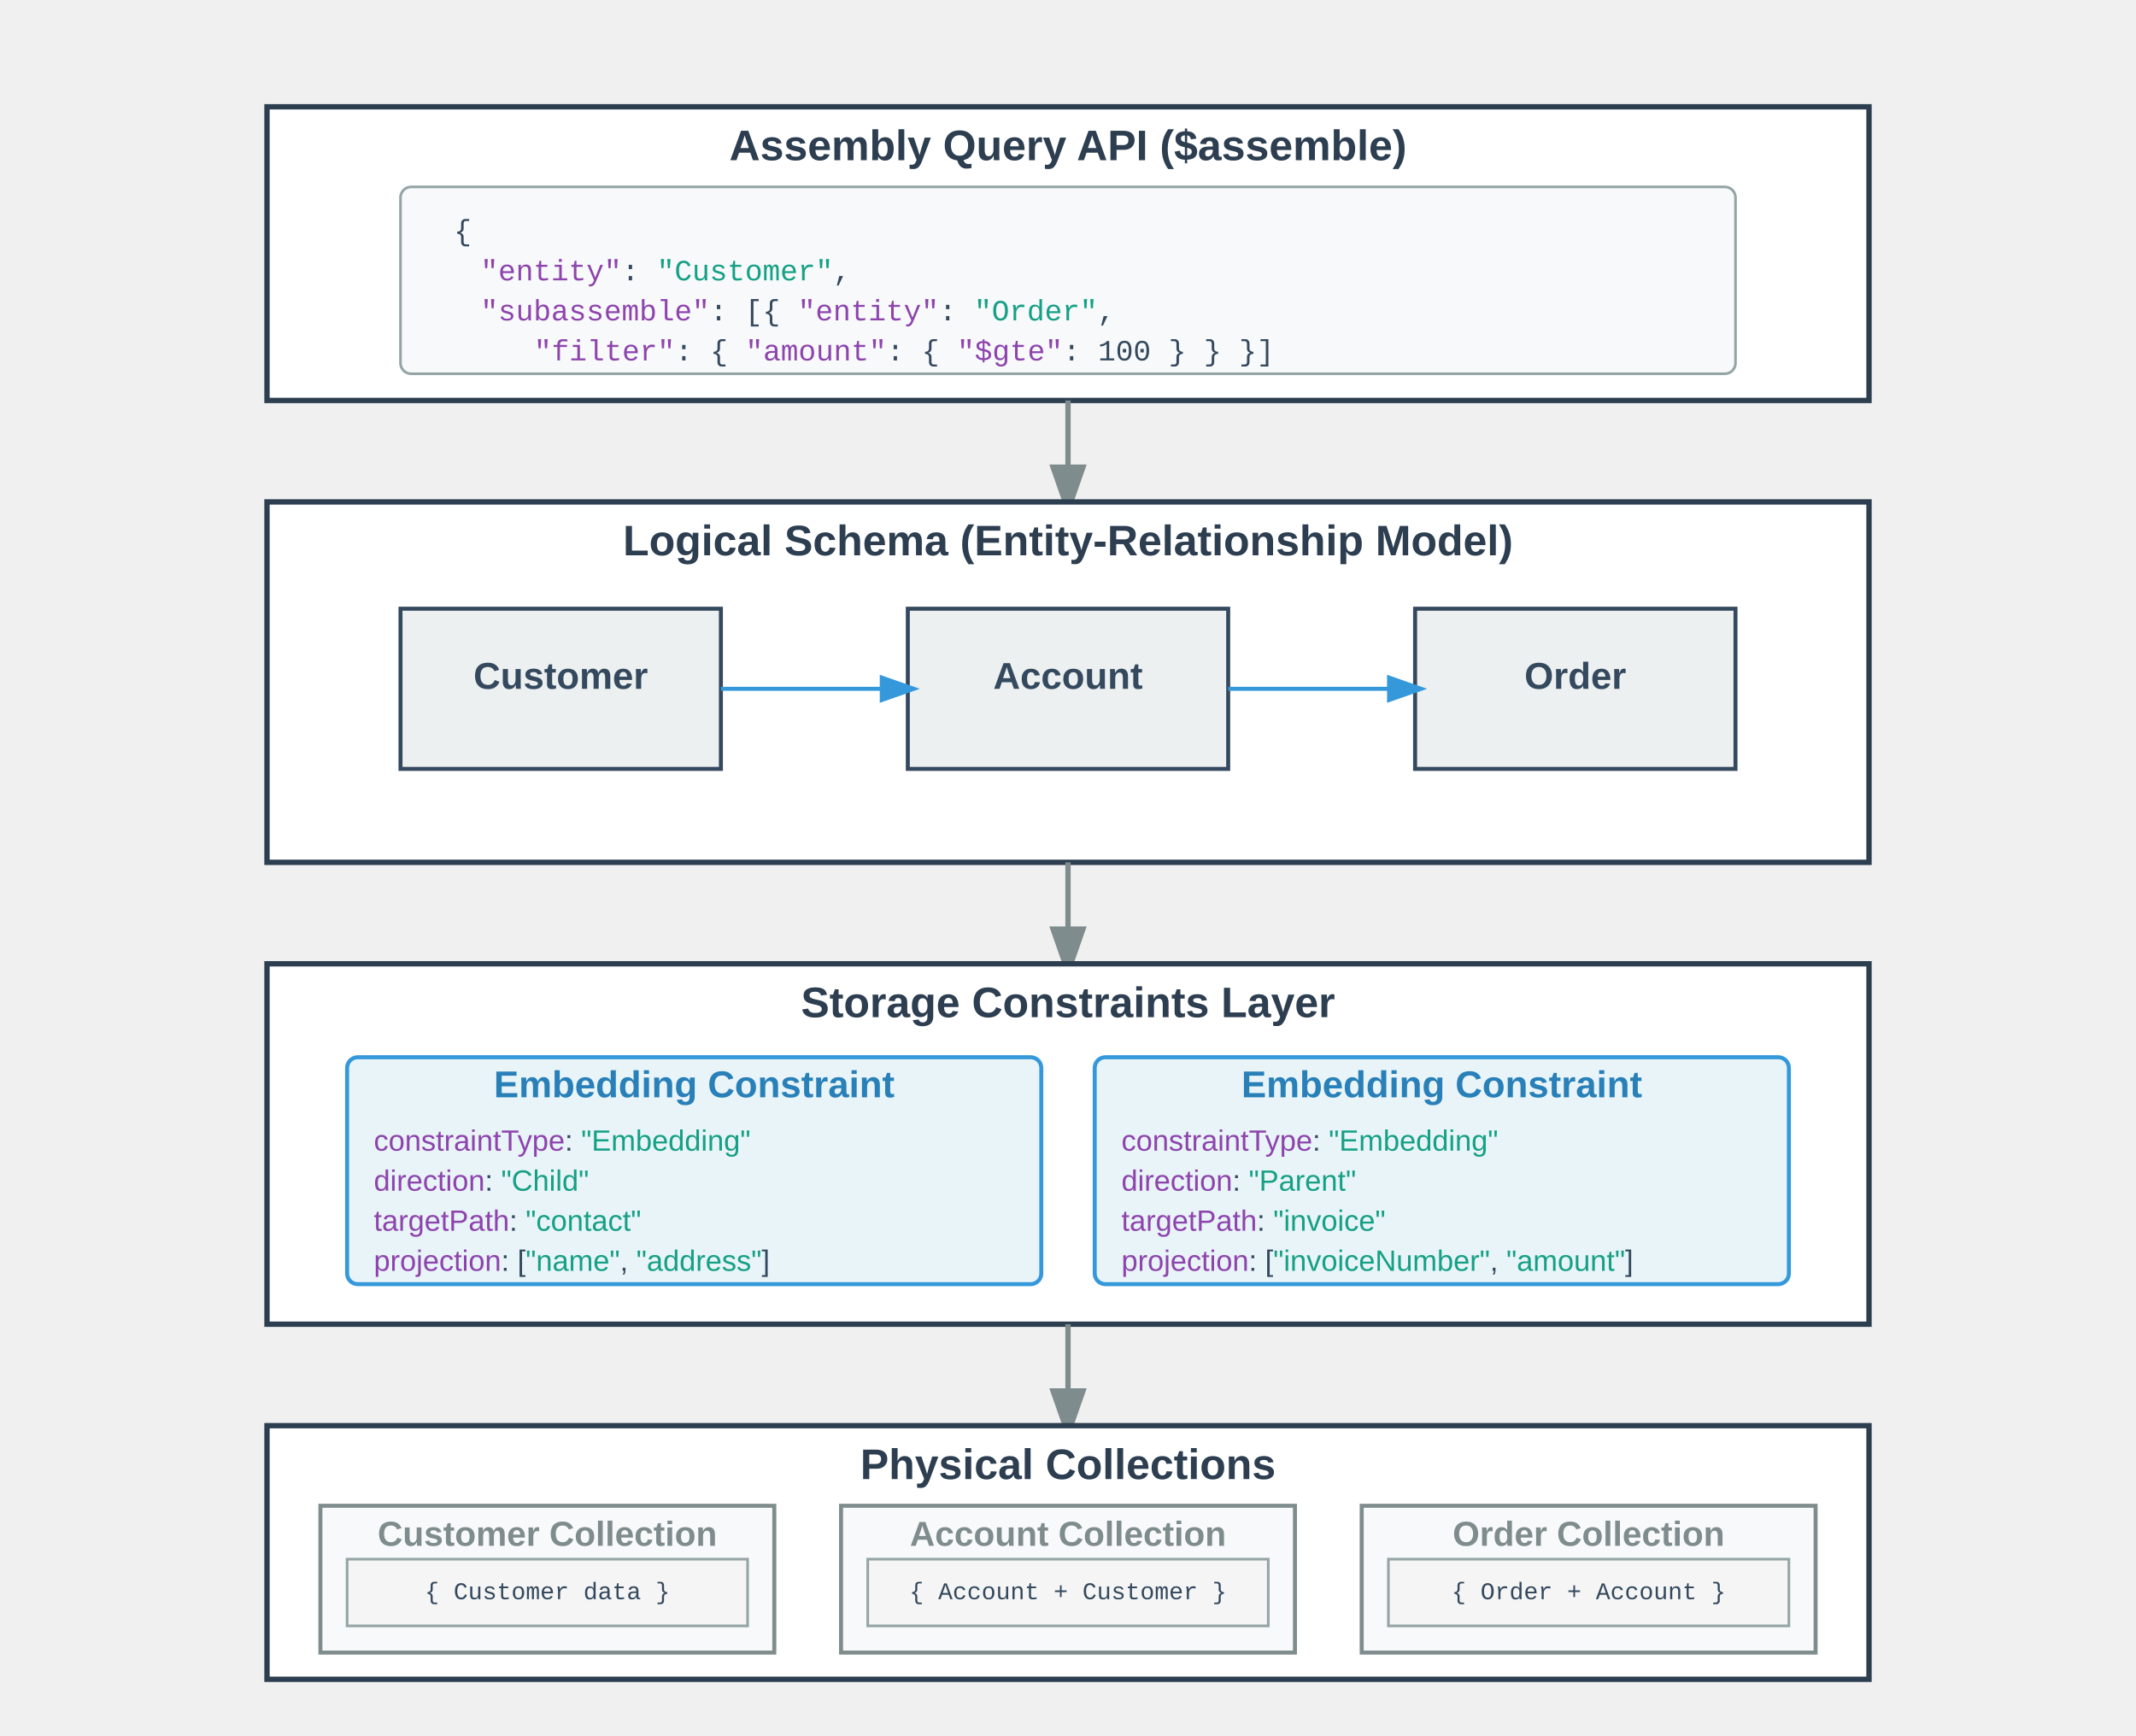
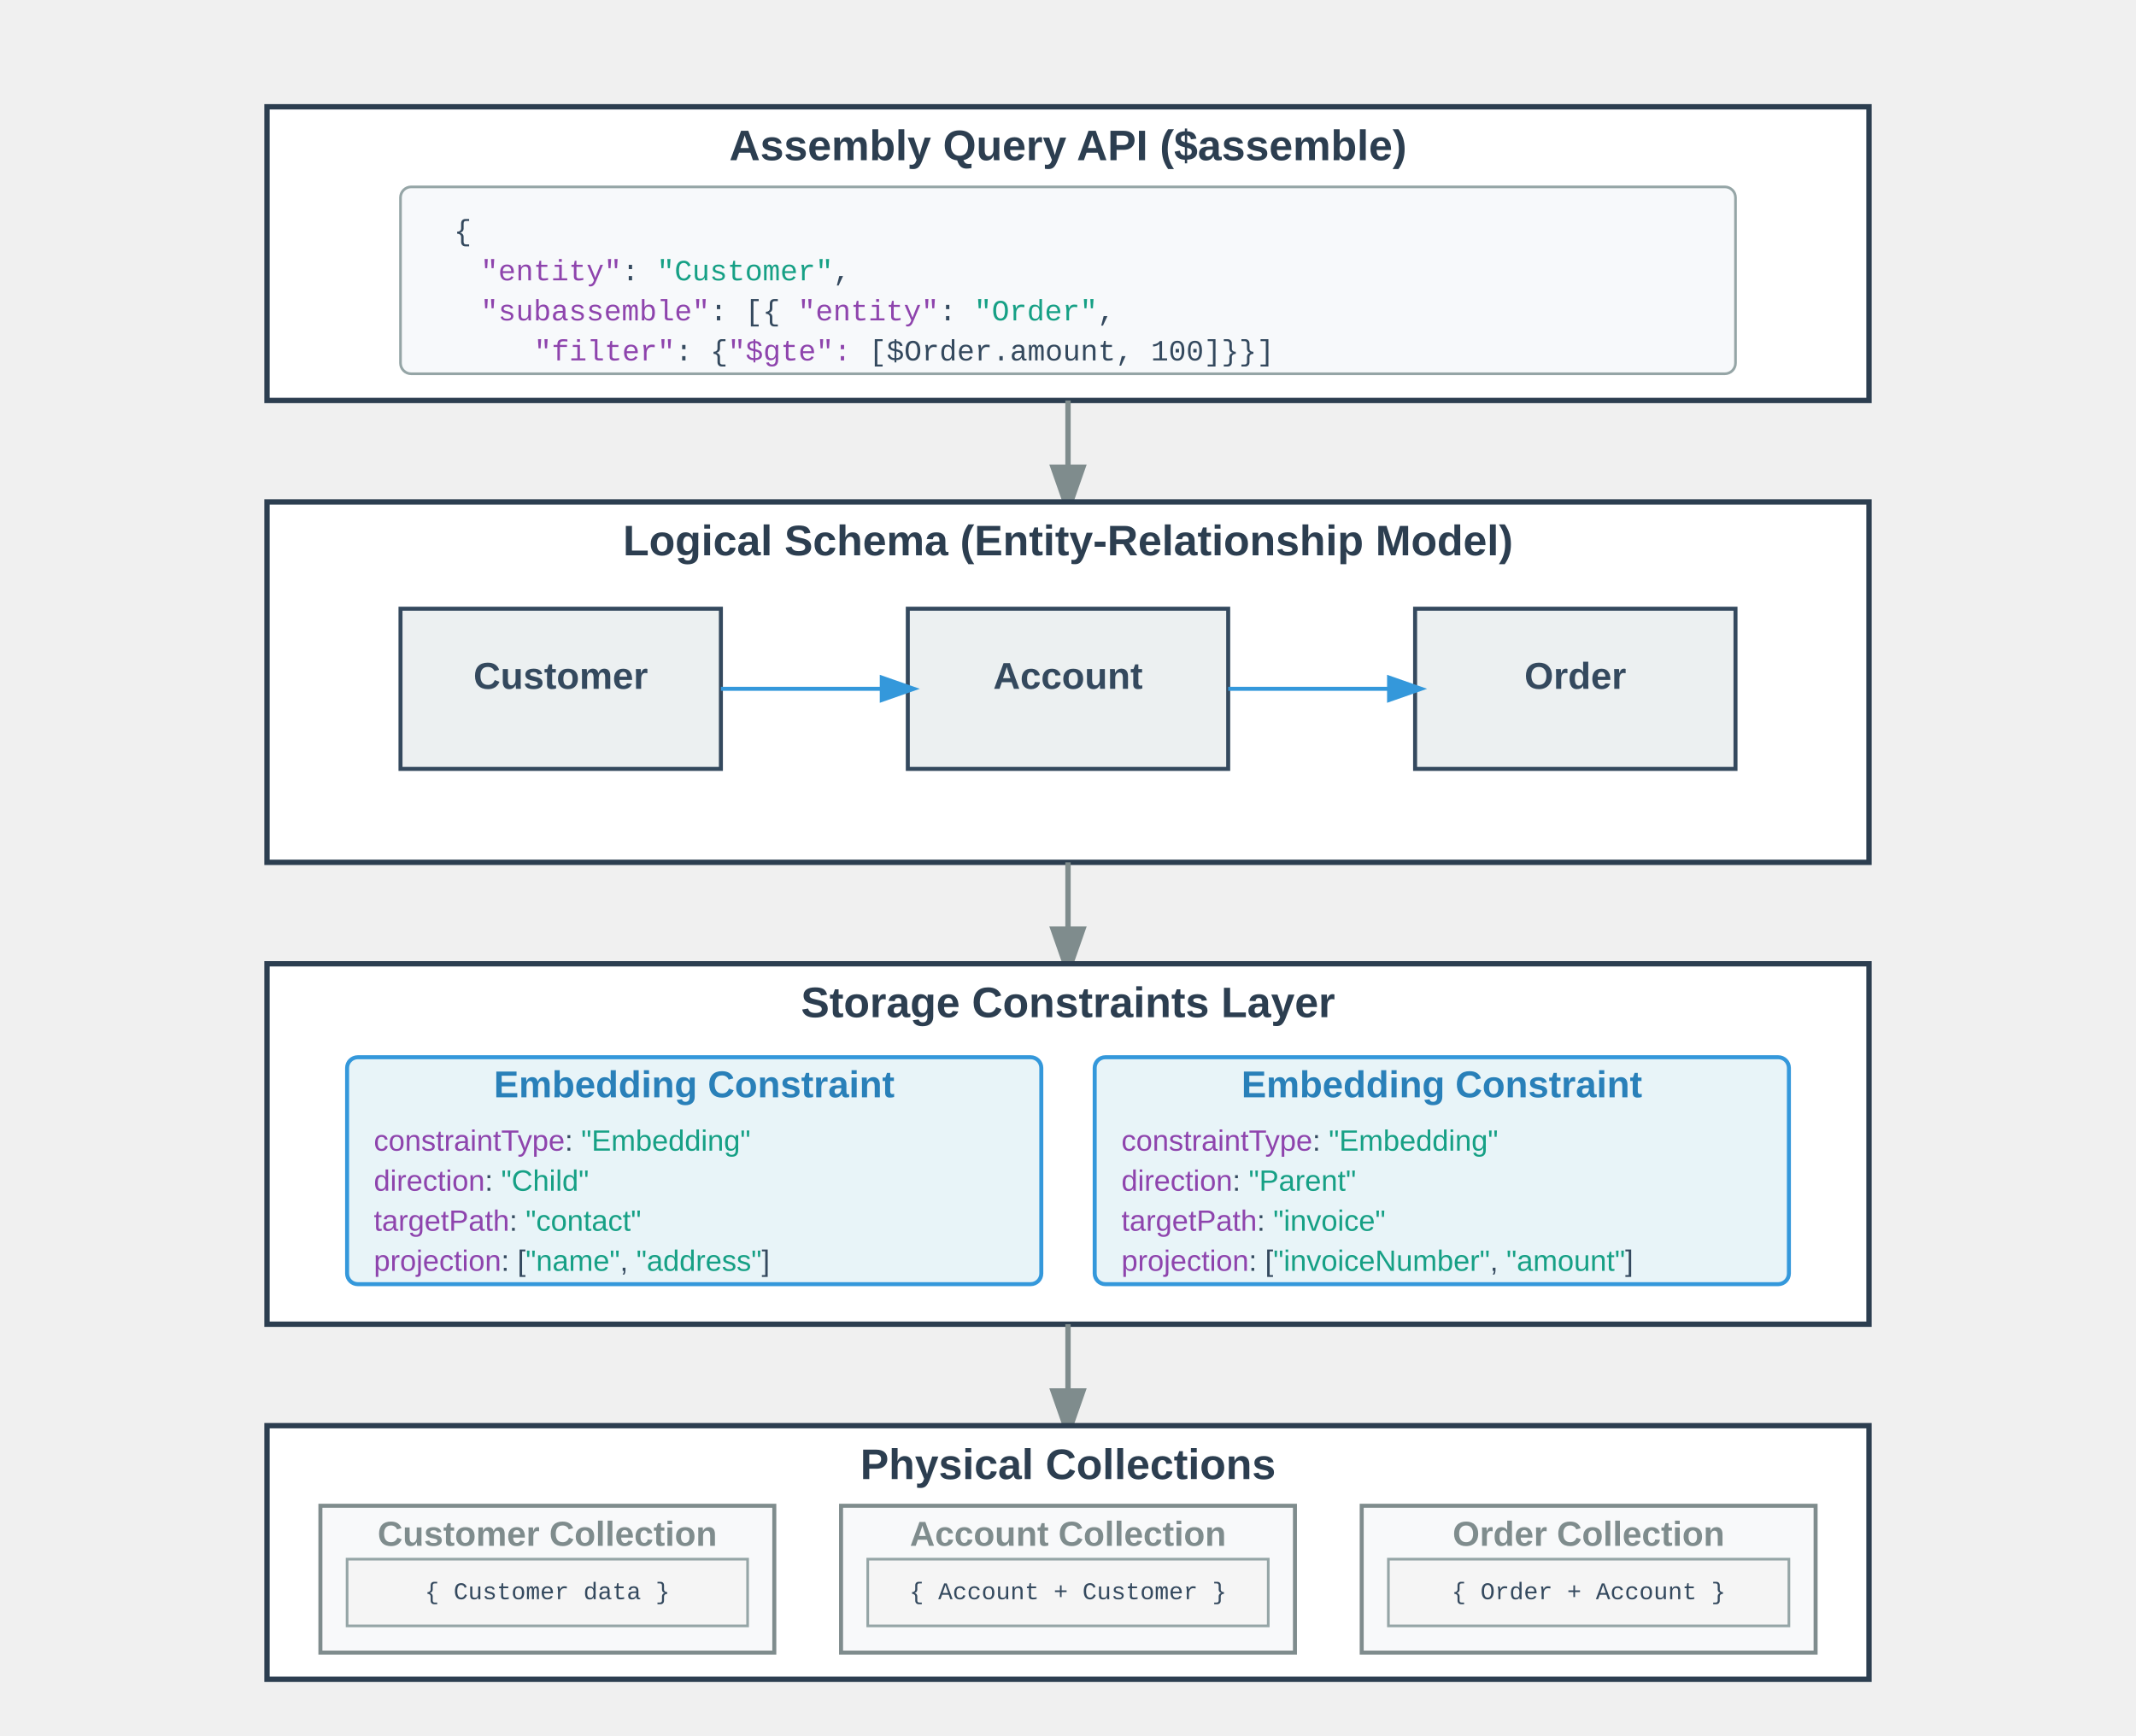
<svg xmlns="http://www.w3.org/2000/svg" viewBox="0 0 800 650" width="800" height="650">
  <style>
    .layer-box { fill: #fff; stroke: #2c3e50; stroke-width: 2; }
    .layer-title { font-family: Arial, sans-serif; font-size: 16px; font-weight: bold; text-anchor: middle; fill: #2c3e50; }
    .entity-box { fill: #ecf0f1; stroke: #34495e; stroke-width: 1.5; }
    .entity-title { font-family: Arial, sans-serif; font-size: 14px; font-weight: bold; text-anchor: middle; fill: #34495e; }
    .constraint-box { fill: #e8f4f8; stroke: #3498db; stroke-width: 1.5; rx: 4; ry: 4; }
    .constraint-title { font-family: Arial, sans-serif; font-size: 14px; font-weight: bold; text-anchor: middle; fill: #2980b9; }
    .constraint-property { font-family: Arial, sans-serif; font-size: 11px; fill: #34495e; }
    .collection-box { fill: #f8f9fa; stroke: #7f8c8d; stroke-width: 1.5; }
    .collection-title { font-family: Arial, sans-serif; font-size: 13px; font-weight: bold; text-anchor: middle; fill: #7f8c8d; }
    .document-box { fill: #f5f5f5; stroke: #95a5a6; stroke-width: 1; }
    .document-content { font-family: "Courier New", monospace; font-size: 9px; fill: #34495e; }
    .json-key { fill: #8e44ad; }
    .json-string { fill: #16a085; }
    .json-value { fill: #c0392b; }
    .arrow { stroke: #7f8c8d; stroke-width: 2; fill: none; marker-end: url(#arrowhead); }
    .entity-relation { stroke: #3498db; stroke-width: 1.5; fill: none; marker-end: url(#relationhead); }
    .code-text { font-family: "Courier New", monospace; font-size: 11px; fill: #34495e; }
  </style>
  <defs>
    <marker id="arrowhead" markerWidth="10" markerHeight="7" refX="7" refY="3.5" orient="auto">
      <polygon points="0 0, 10 3.5, 0 7" fill="#7f8c8d" />
    </marker>
    <marker id="relationhead" markerWidth="10" markerHeight="7" refX="7" refY="3.5" orient="auto">
      <polygon points="0 0, 10 3.5, 0 7" fill="#3498db" />
    </marker>
  </defs>
  <rect x="100" y="40" width="600" height="110" class="layer-box" />
  <text x="400" y="60" class="layer-title">Assembly Query API ($assemble)</text>
  <rect x="150" y="70" width="500" height="70" rx="4" ry="4" fill="#f7f9fb" stroke="#95a5a6" stroke-width="1" />
  <text x="170" y="90" class="code-text">{ </text>
  <text x="180" y="105" class="code-text">
    <tspan class="json-key">"entity"</tspan>: <tspan class="json-string">"Customer"</tspan>,</text>
  <text x="180" y="120" class="code-text">
    <tspan class="json-key">"subassemble"</tspan>: [{ <tspan class="json-key">"entity"</tspan>: <tspan class="json-string">"Order"</tspan>,</text>
  <text x="200" y="135" class="code-text">
-     <tspan class="json-key">"filter"</tspan>: { <tspan class="json-key">"amount"</tspan>: { <tspan class="json-key">"$gte"</tspan>: 100 } } }]</text>
+     <tspan class="json-key">"filter"</tspan>: {<tspan class="json-key">"$gte":</tspan> [$Order.amount, 100]}}]</text>
  <line x1="400" y1="150" x2="400" y2="188" class="arrow" />
  <rect x="100" y="188" width="600" height="135" class="layer-box" />
  <text x="400" y="208" class="layer-title">Logical Schema (Entity-Relationship Model)</text>
  <rect x="150" y="228" width="120" height="60" class="entity-box" />
  <text x="210" y="258" class="entity-title">Customer</text>
  <rect x="340" y="228" width="120" height="60" class="entity-box" />
  <text x="400" y="258" class="entity-title">Account</text>
  <rect x="530" y="228" width="120" height="60" class="entity-box" />
  <text x="590" y="258" class="entity-title">Order</text>
  <line x1="270" y1="258" x2="340" y2="258" class="entity-relation" />
  <line x1="460" y1="258" x2="530" y2="258" class="entity-relation" />
  <line x1="400" y1="323" x2="400" y2="361" class="arrow" />
  <rect x="100" y="361" width="600" height="135" class="layer-box" />
  <text x="400" y="381" class="layer-title">Storage Constraints Layer</text>
  <rect x="130" y="396" width="260" height="85" class="constraint-box" />
  <text x="260" y="411" class="constraint-title">Embedding Constraint</text>
  <text x="140" y="431" class="constraint-property">
    <tspan class="json-key">constraintType</tspan>: <tspan class="json-string">"Embedding"</tspan>
  </text>
  <text x="140" y="446" class="constraint-property">
    <tspan class="json-key">direction</tspan>: <tspan class="json-string">"Child"</tspan>
  </text>
  <text x="140" y="461" class="constraint-property">
    <tspan class="json-key">targetPath</tspan>: <tspan class="json-string">"contact"</tspan>
  </text>
  <text x="140" y="476" class="constraint-property">
    <tspan class="json-key">projection</tspan>: [<tspan class="json-string">"name"</tspan>, <tspan class="json-string">"address"</tspan>]</text>
  <rect x="410" y="396" width="260" height="85" class="constraint-box" />
  <text x="540" y="411" class="constraint-title">Embedding Constraint</text>
  <text x="420" y="431" class="constraint-property">
    <tspan class="json-key">constraintType</tspan>: <tspan class="json-string">"Embedding"</tspan>
  </text>
  <text x="420" y="446" class="constraint-property">
    <tspan class="json-key">direction</tspan>: <tspan class="json-string">"Parent"</tspan>
  </text>
  <text x="420" y="461" class="constraint-property">
    <tspan class="json-key">targetPath</tspan>: <tspan class="json-string">"invoice"</tspan>
  </text>
  <text x="420" y="476" class="constraint-property">
    <tspan class="json-key">projection</tspan>: [<tspan class="json-string">"invoiceNumber"</tspan>, <tspan class="json-string">"amount"</tspan>]</text>
  <line x1="400" y1="496" x2="400" y2="534" class="arrow" />
  <rect x="100" y="534" width="600" height="95" class="layer-box" />
  <text x="400" y="554" class="layer-title">Physical Collections</text>
  <rect x="120" y="564" width="170" height="55" class="collection-box" />
  <text x="205" y="579" class="collection-title">Customer Collection</text>
  <rect x="315" y="564" width="170" height="55" class="collection-box" />
  <text x="400" y="579" class="collection-title">Account Collection</text>
  <rect x="510" y="564" width="170" height="55" class="collection-box" />
  <text x="595" y="579" class="collection-title">Order Collection</text>
  <rect x="130" y="584" width="150" height="25" class="document-box" />
  <text x="205" y="599" class="document-content" text-anchor="middle">{ Customer data }</text>
  <rect x="325" y="584" width="150" height="25" class="document-box" />
  <text x="400" y="599" class="document-content" text-anchor="middle">{ Account + Customer }</text>
  <rect x="520" y="584" width="150" height="25" class="document-box" />
  <text x="595" y="599" class="document-content" text-anchor="middle">{ Order + Account }</text>
</svg>
